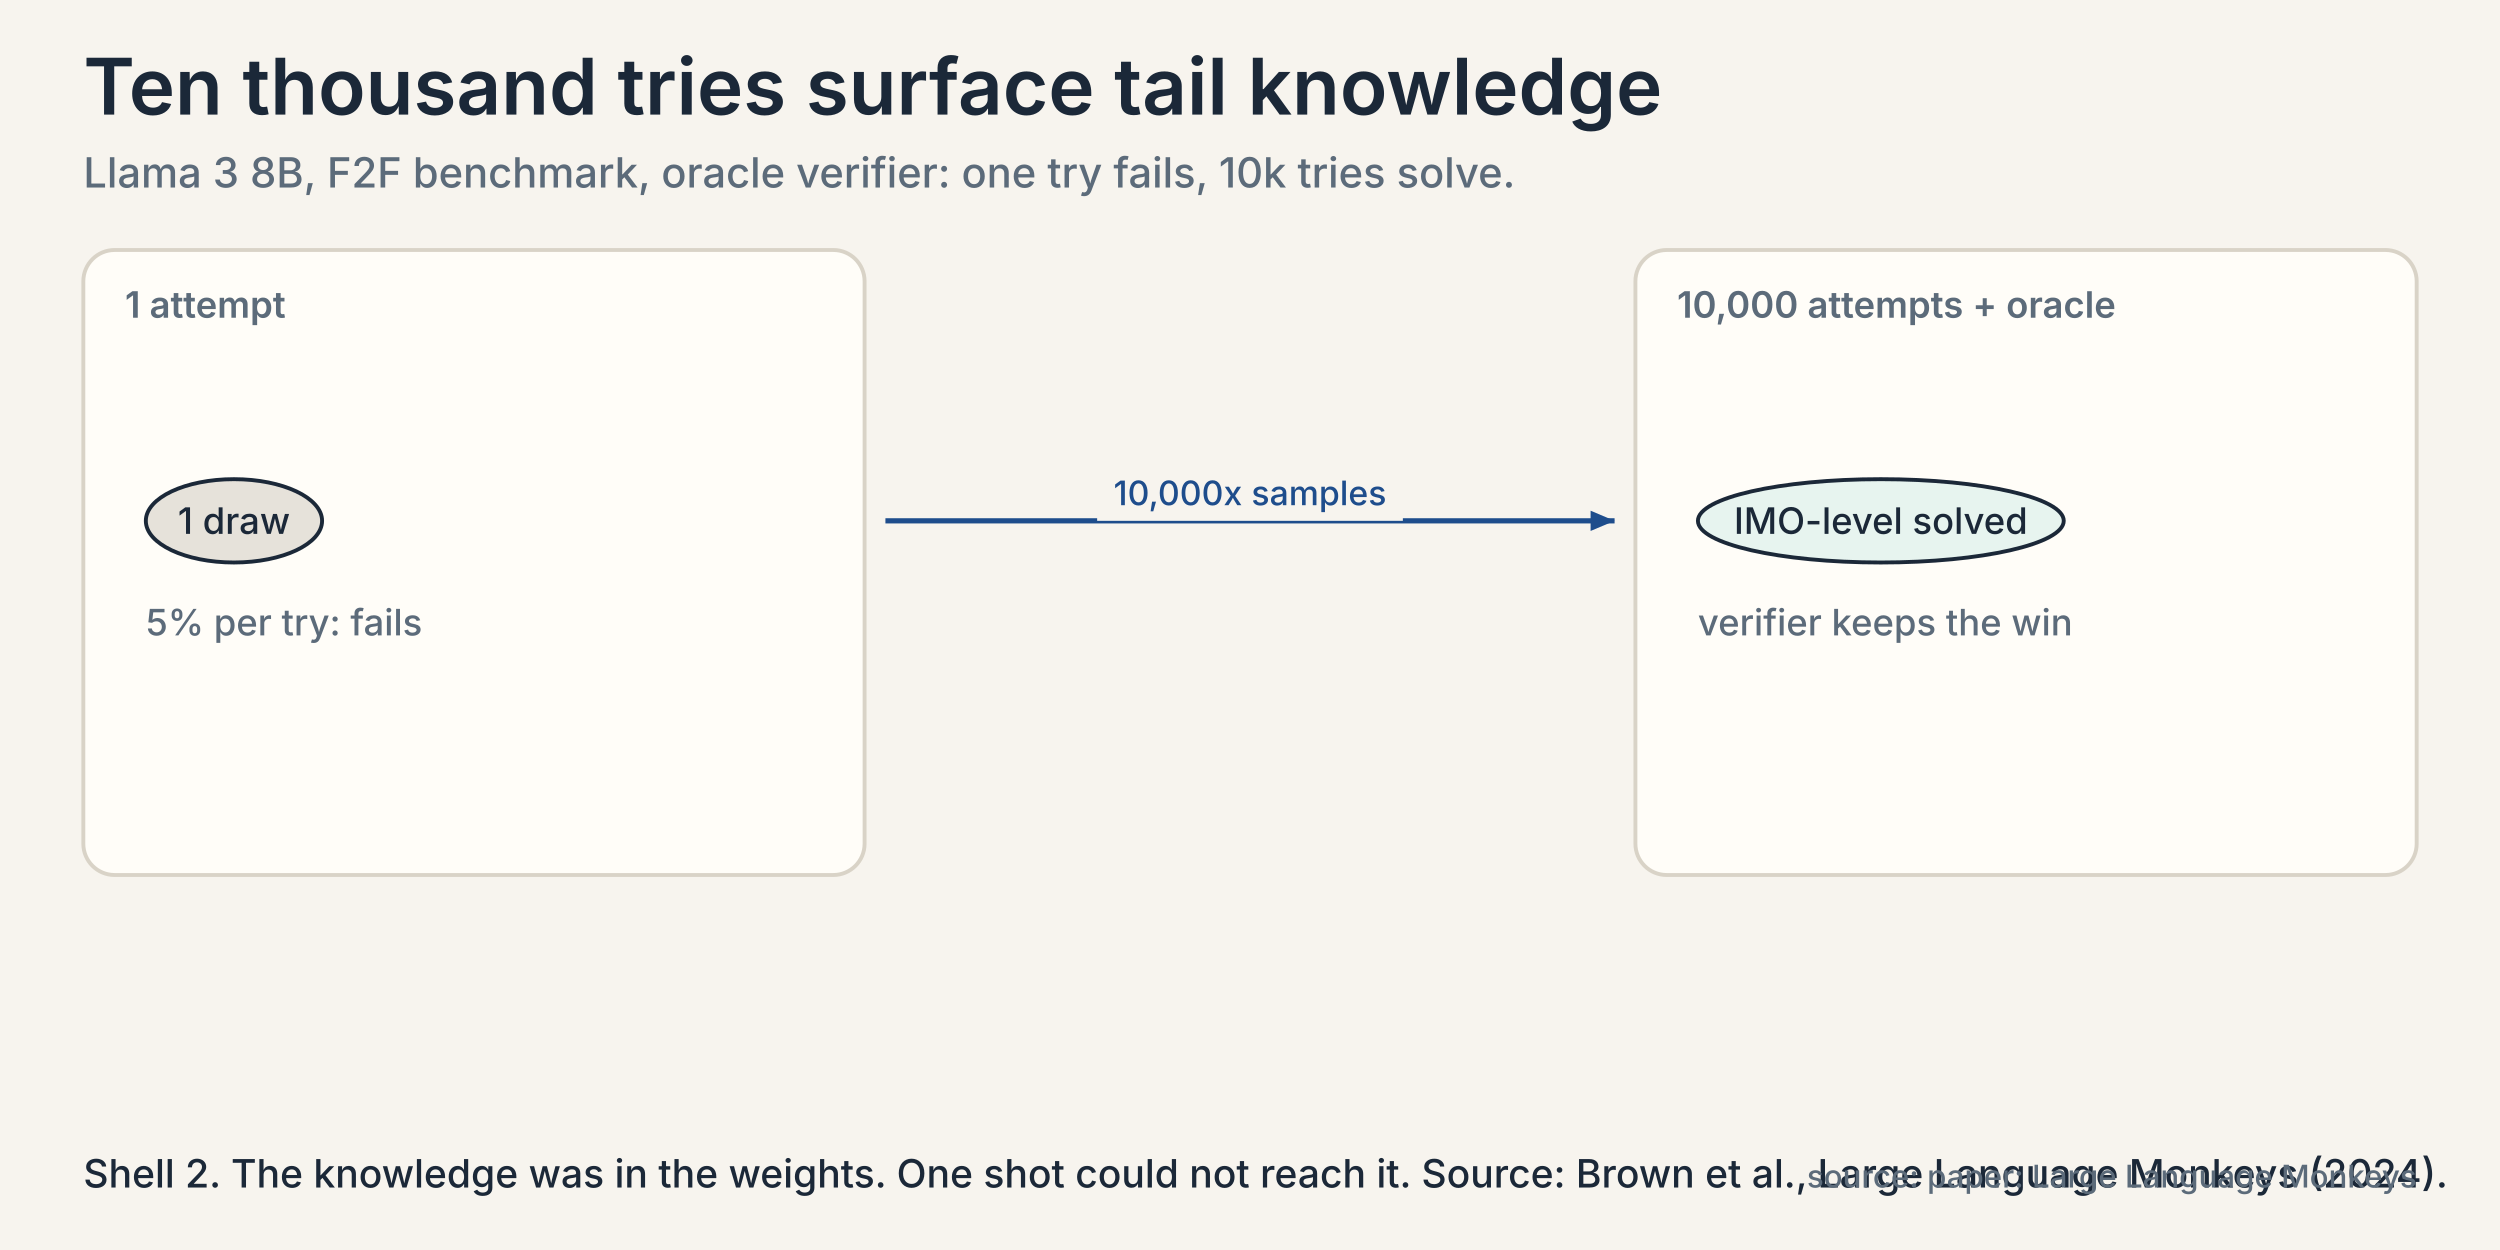
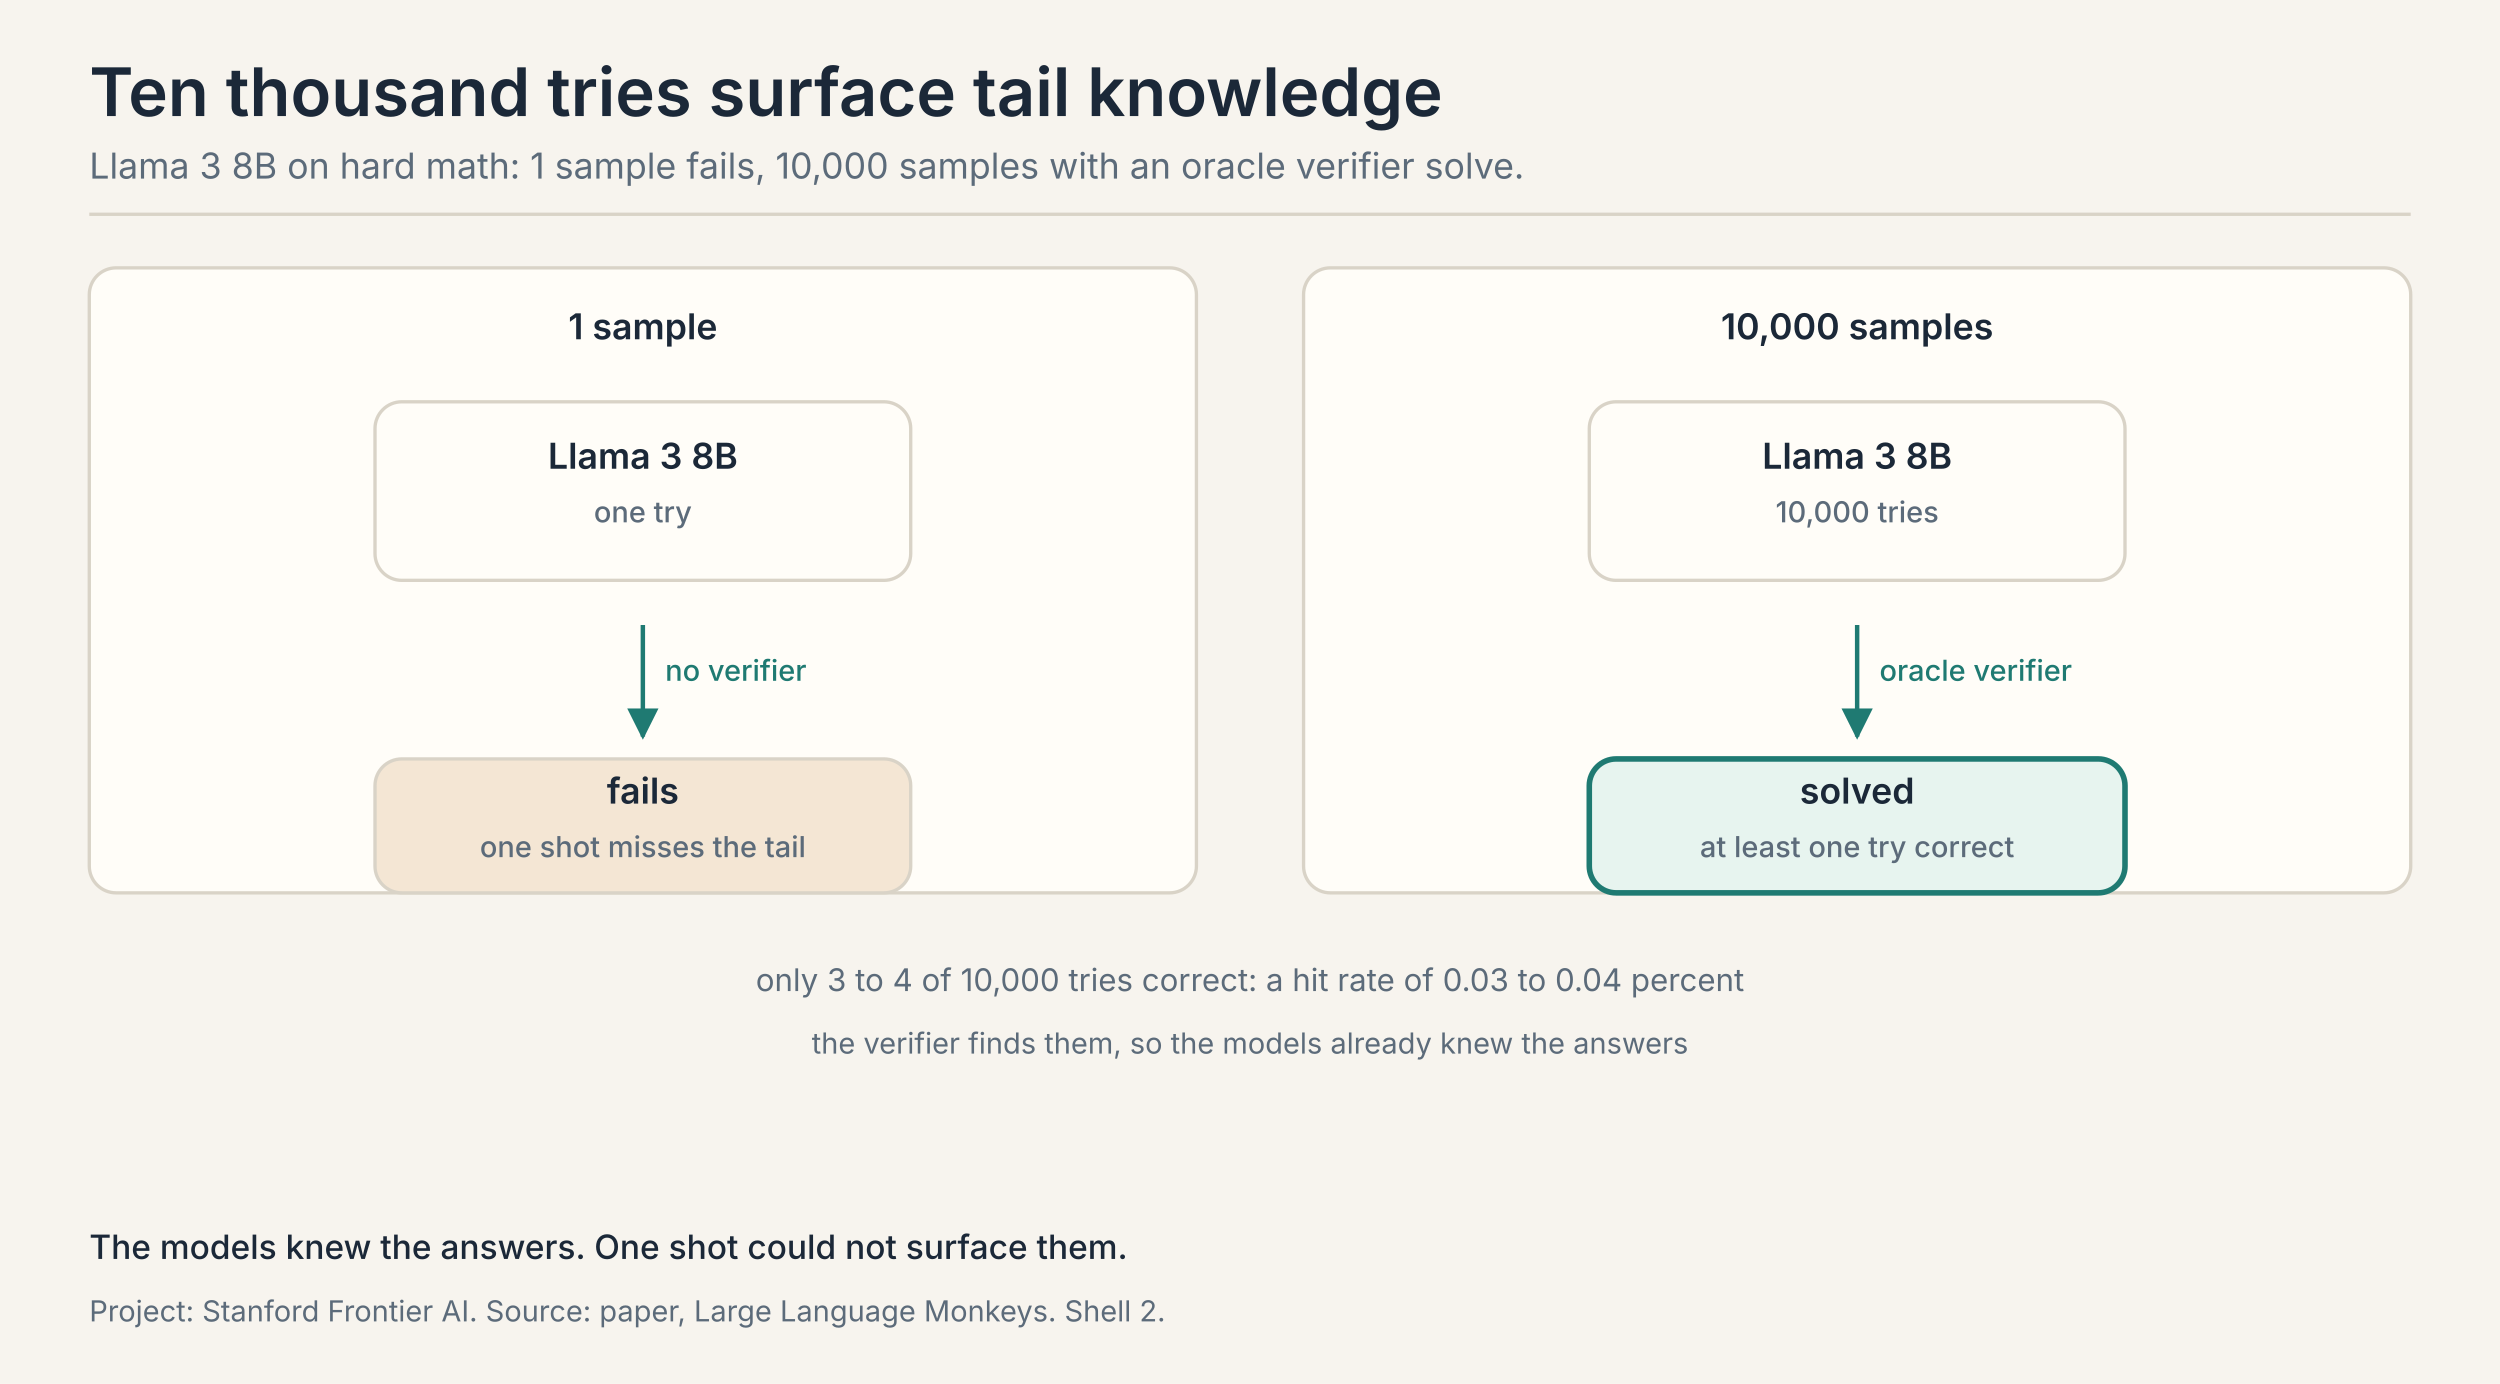
- <svg xmlns="http://www.w3.org/2000/svg" width="960" height="480" viewBox="0 0 960 480" font-family="Inter, 'Source Sans 3', 'IBM Plex Sans', system-ui, sans-serif">
-   <rect width="960" height="480" fill="#F7F4EE" rx="0" />
-   <text x="32" y="44" font-size="30" font-weight="600" fill="#1B2838">Ten thousand tries surface tail knowledge</text>
-   <text x="32" y="72" font-size="16" font-weight="450" fill="#5C6B7A">Llama 3 8B, F2F benchmark, oracle verifier: one try fails, 10k tries solve.</text>
-   <rect x="32" y="96" width="300" height="240" fill="#FFFDF8" stroke="#D9D3C7" stroke-width="1.5" rx="12" />
-   <text x="48" y="122" font-size="14" font-weight="600" fill="#5C6B7A">1 attempt</text>
-   <rect x="56" y="184" width="67.68" height="32" fill="#E6E2DA" stroke="#1B2838" stroke-width="1.5" rx="999" />
-   <text x="89.84" y="205" text-anchor="middle" font-size="14" font-weight="500" fill="#1B2838">1 draw</text>
-   <text x="56" y="244" text-anchor="start" font-size="14" font-weight="450" fill="#5C6B7A">5% per try: fails</text>
-   <rect x="628" y="96" width="300" height="240" fill="#FFFDF8" stroke="#D9D3C7" stroke-width="1.5" rx="12" />
-   <text x="644" y="122" font-size="14" font-weight="600" fill="#5C6B7A">10,000 attempts + oracle</text>
-   <rect x="652" y="184" width="140.48" height="32" fill="#E7F4EF" stroke="#1B2838" stroke-width="1.5" rx="999" />
-   <text x="722.24" y="205" text-anchor="middle" font-size="14" font-weight="500" fill="#1B2838">IMO-level solved</text>
-   <text x="652" y="244" text-anchor="start" font-size="14" font-weight="450" fill="#5C6B7A">verifier keeps the win</text>
-   <line x1="340" y1="200" x2="620" y2="200" stroke="#1E4D8C" stroke-width="2" />
-   <polygon points="620,200 610.789,203.894 610.789,196.106" fill="#1E4D8C" />
-   <rect x="421.3" y="176.0" width="117.4" height="24" fill="#F7F4EE" />
-   <text x="480.0" y="194.0" text-anchor="middle" font-size="13" font-weight="500" fill="#1E4D8C">10,000x samples</text>
-   <text x="32" y="456" font-size="15" font-weight="500" fill="#1B2838">Shell 2. The knowledge was in the weights. One shot could not reach it. Source: Brown et al., Large Language Monkeys (2024).</text>
-   <text x="928" y="456" text-anchor="end" font-size="12" font-weight="450" fill="#5C6B7A">source: paper: Large Language Monkeys</text>
+ <svg xmlns="http://www.w3.org/2000/svg" width="1120" height="620" viewBox="0 0 1120 620" font-family="Inter, 'Source Sans 3', 'IBM Plex Sans', system-ui, sans-serif">
+   <rect width="1120" height="620" fill="#F7F4EE" />
+   <text x="40" y="52" font-size="30" font-weight="600" fill="#1B2838">Ten thousand tries surface tail knowledge</text>
+   <text x="40" y="80" font-size="16" fill="#5C6B7A">Llama 3 8B on hard math: 1 sample fails, 10,000 samples with an oracle verifier solve.</text>
+   <line x1="40" y1="96" x2="1080" y2="96" stroke="#D9D3C7" stroke-width="1.5" />
+   <defs>
+     <marker id="arr" viewBox="0 0 10 10" refX="9" refY="5" markerWidth="7" markerHeight="7" orient="auto-start-reverse">
+       <path d="M0,0 L10,5 L0,10 z" fill="#1F7A72" />
+     </marker>
+   </defs>
+   <rect x="40" y="120" width="496" height="280" rx="12" fill="#FFFDF8" stroke="#D9D3C7" stroke-width="1.5" />
+   <text x="288" y="152" font-size="16" font-weight="600" fill="#1B2838" text-anchor="middle">1 sample</text>
+   <rect x="168" y="180" width="240" height="80" rx="12" fill="#FFFDF8" stroke="#D9D3C7" stroke-width="1.5" />
+   <text x="288.0" y="210.0" font-size="16" font-weight="600" fill="#1B2838" text-anchor="middle">Llama 3 8B</text>
+   <text x="288.0" y="234.0" font-size="13" font-weight="450" fill="#5C6B7A" text-anchor="middle">one try</text>
+   <line x1="288" y1="280" x2="288" y2="330" stroke="#1F7A72" stroke-width="2" marker-end="url(#arr)" />
+   <text x="298.0" y="305.0" font-size="13" font-weight="500" fill="#1F7A72">no verifier</text>
+   <rect x="168" y="340" width="240" height="60" rx="12" fill="#F4E6D4" stroke="#D9D3C7" stroke-width="1.5" />
+   <text x="288.0" y="360.0" font-size="16" font-weight="600" fill="#1B2838" text-anchor="middle">fails</text>
+   <text x="288.0" y="384.0" font-size="13" font-weight="450" fill="#5C6B7A" text-anchor="middle">one shot misses the tail</text>
+   <rect x="584" y="120" width="496" height="280" rx="12" fill="#FFFDF8" stroke="#D9D3C7" stroke-width="1.5" />
+   <text x="832" y="152" font-size="16" font-weight="600" fill="#1B2838" text-anchor="middle">10,000 samples</text>
+   <rect x="712" y="180" width="240" height="80" rx="12" fill="#FFFDF8" stroke="#D9D3C7" stroke-width="1.5" />
+   <text x="832.0" y="210.0" font-size="16" font-weight="600" fill="#1B2838" text-anchor="middle">Llama 3 8B</text>
+   <text x="832.0" y="234.0" font-size="13" font-weight="450" fill="#5C6B7A" text-anchor="middle">10,000 tries</text>
+   <line x1="832" y1="280" x2="832" y2="330" stroke="#1F7A72" stroke-width="2" marker-end="url(#arr)" />
+   <text x="842.0" y="305.0" font-size="13" font-weight="500" fill="#1F7A72">oracle verifier</text>
+   <rect x="712" y="340" width="240" height="60" rx="12" fill="#E7F4EF" stroke="#1F7A72" stroke-width="2.5" />
+   <text x="832.0" y="360.0" font-size="16" font-weight="600" fill="#1B2838" text-anchor="middle">solved</text>
+   <text x="832.0" y="384.0" font-size="13" font-weight="450" fill="#5C6B7A" text-anchor="middle">at least one try correct</text>
+   <text x="560" y="444" font-size="14" fill="#5C6B7A" text-anchor="middle">only 3 to 4 of 10,000 tries correct: a hit rate of 0.03 to 0.04 percent</text>
+   <text x="560" y="472" font-size="13" fill="#5C6B7A" text-anchor="middle">the verifier finds them, so the models already knew the answers</text>
+   <text x="40" y="564" font-size="15" font-weight="450" fill="#1B2838">The models knew the answers. One shot could not surface them.</text>
+   <text x="40" y="592" font-size="13" fill="#5C6B7A">Project: Stanford Frontier AI. Source: paper, Large Language Monkeys. Shell 2.</text>
</svg>
